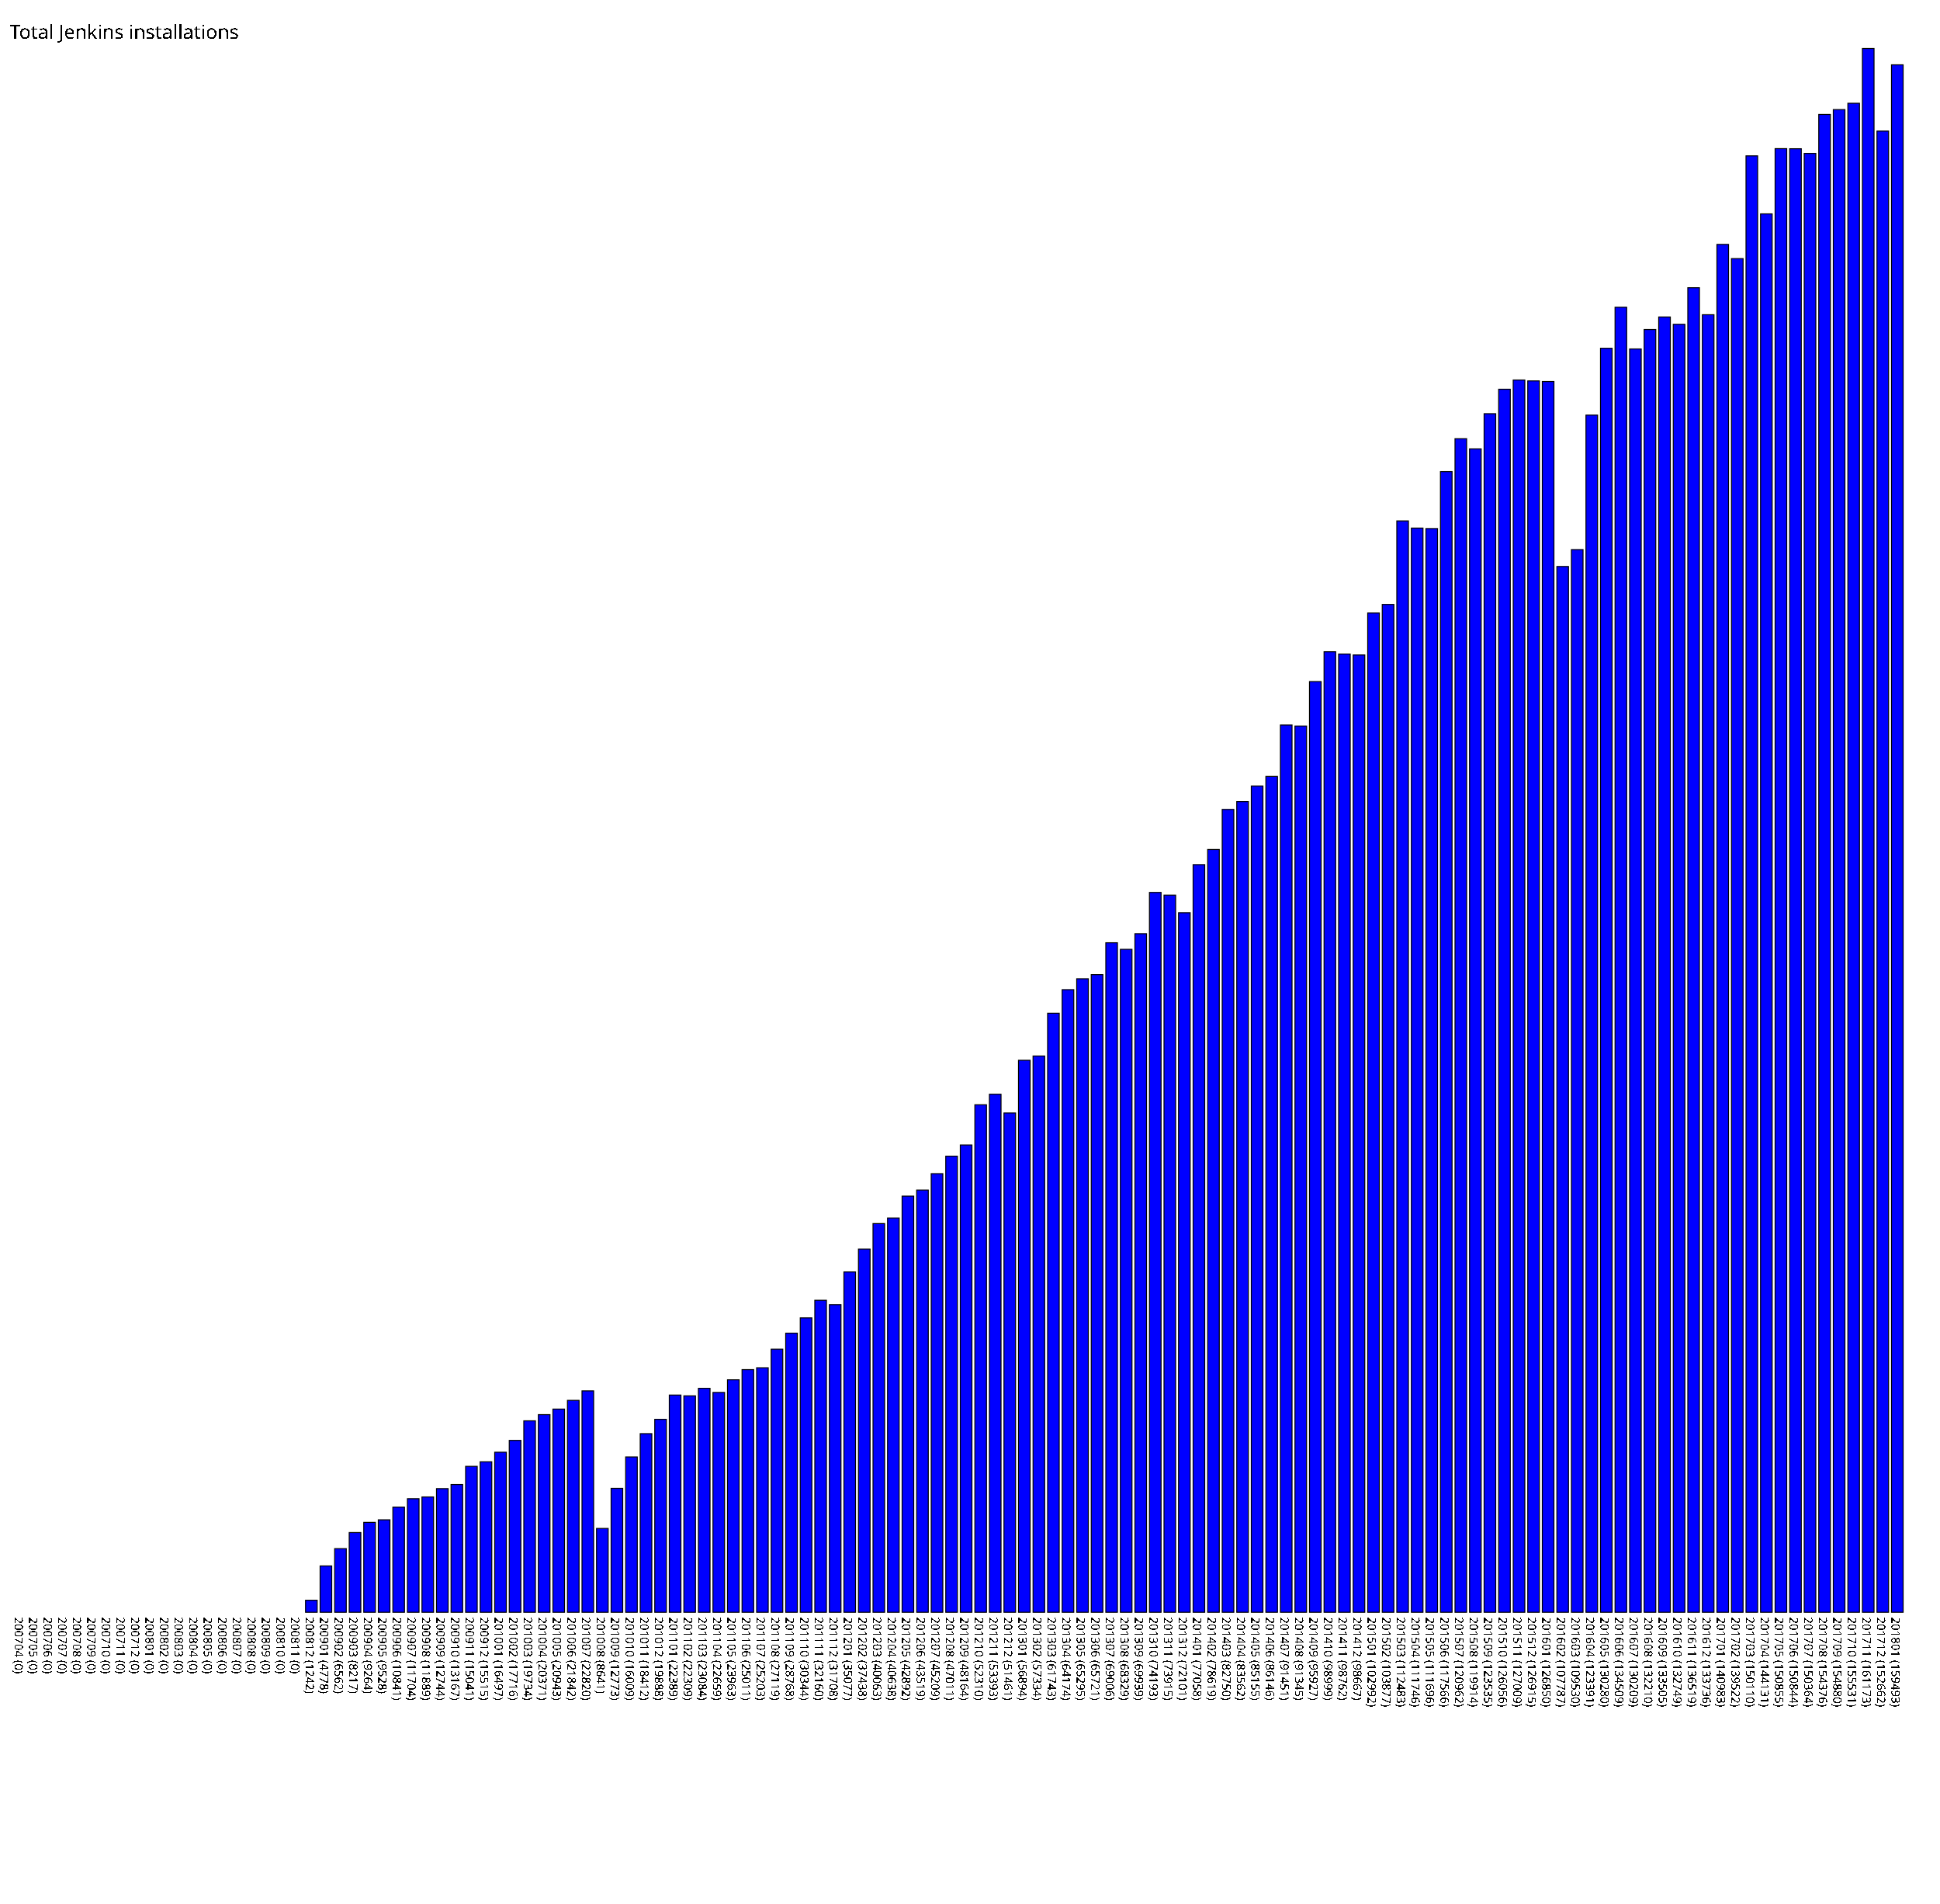
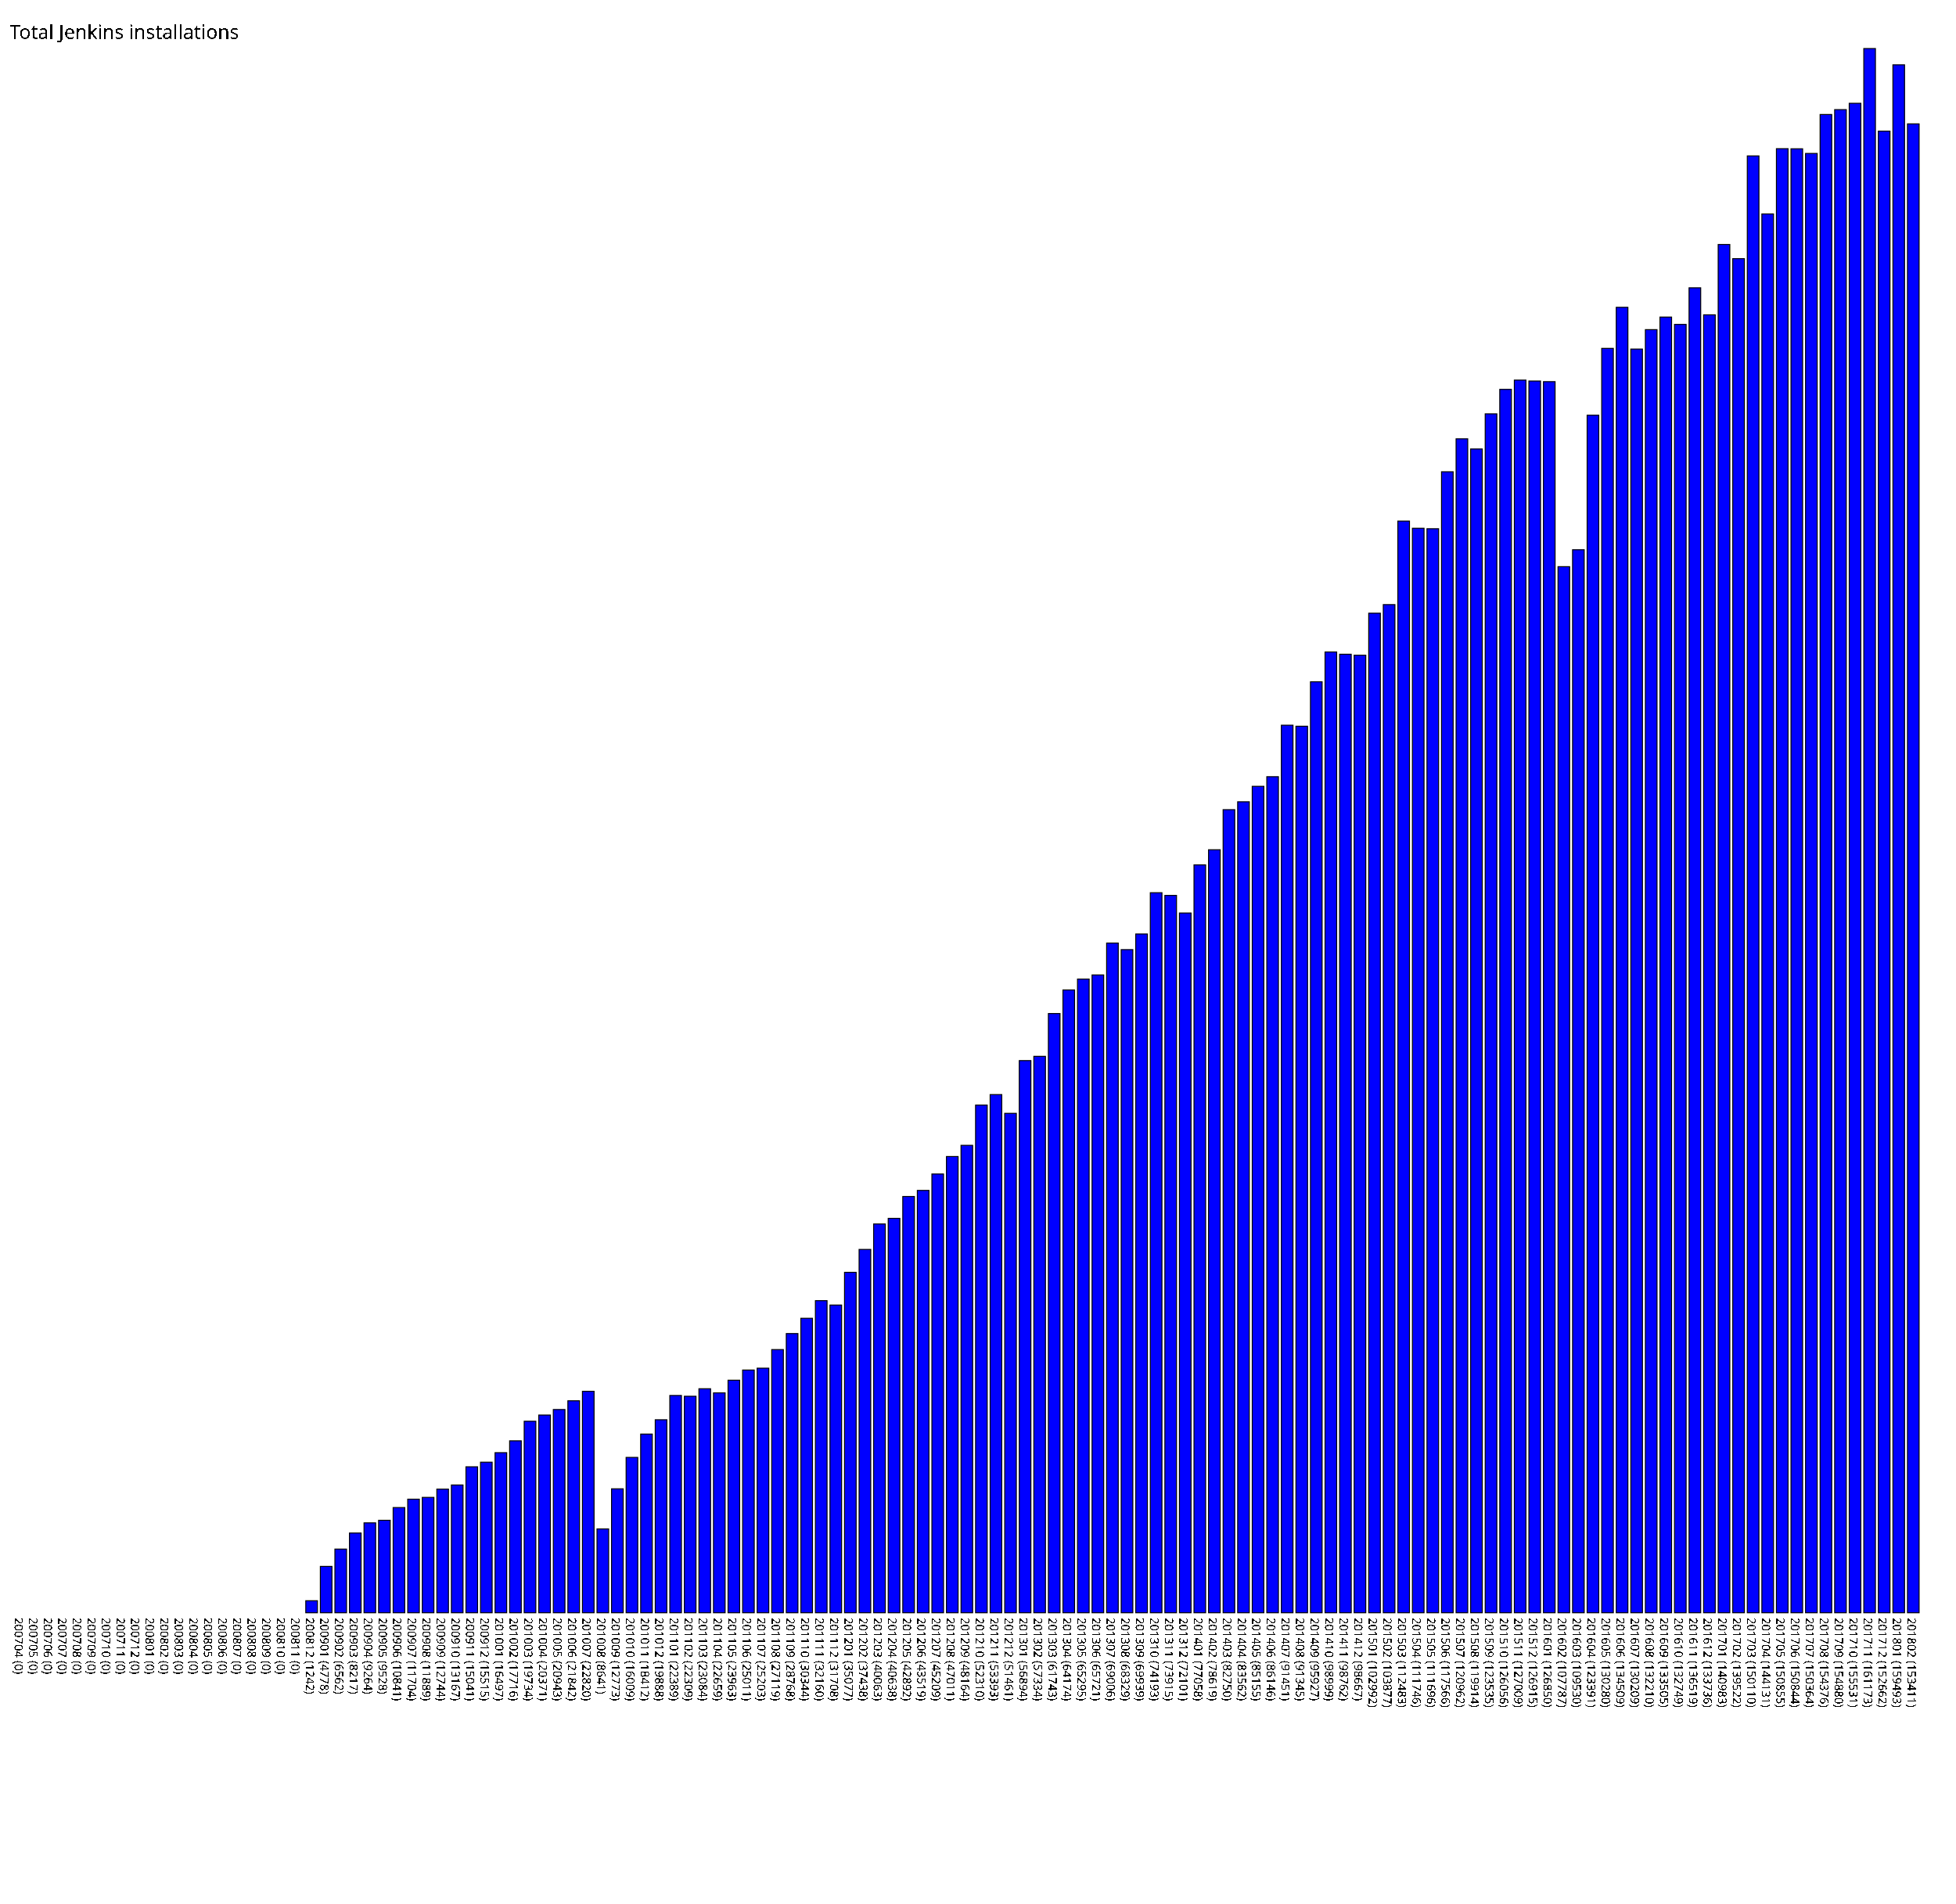
- <svg xmlns="http://www.w3.org/2000/svg" version="1.1" preserveAspectRatio="xMidYMid meet" viewBox="0 0 2000 1961.73">
+ <svg xmlns="http://www.w3.org/2000/svg" version="1.1" preserveAspectRatio="xMidYMid meet" viewBox="0 0 2015 1961.73">
  <rect fill="blue" height="0" stroke="black" width="12" x="15" y="1661.73" />
  <text x="15" y="1666.73" font-family="Tahoma" font-size="12" transform="rotate(90 15,1666.73)" text-rendering="optimizeSpeed" fill="#000000;">200704 (0)</text>
  <rect fill="blue" height="0" stroke="black" width="12" x="30" y="1661.73" />
  <text x="30" y="1666.73" font-family="Tahoma" font-size="12" transform="rotate(90 30,1666.73)" text-rendering="optimizeSpeed" fill="#000000;">200705 (0)</text>
  <rect fill="blue" height="0" stroke="black" width="12" x="45" y="1661.73" />
  <text x="45" y="1666.73" font-family="Tahoma" font-size="12" transform="rotate(90 45,1666.73)" text-rendering="optimizeSpeed" fill="#000000;">200706 (0)</text>
  <rect fill="blue" height="0" stroke="black" width="12" x="60" y="1661.73" />
  <text x="60" y="1666.73" font-family="Tahoma" font-size="12" transform="rotate(90 60,1666.73)" text-rendering="optimizeSpeed" fill="#000000;">200707 (0)</text>
  <rect fill="blue" height="0" stroke="black" width="12" x="75" y="1661.73" />
  <text x="75" y="1666.73" font-family="Tahoma" font-size="12" transform="rotate(90 75,1666.73)" text-rendering="optimizeSpeed" fill="#000000;">200708 (0)</text>
  <rect fill="blue" height="0" stroke="black" width="12" x="90" y="1661.73" />
  <text x="90" y="1666.73" font-family="Tahoma" font-size="12" transform="rotate(90 90,1666.73)" text-rendering="optimizeSpeed" fill="#000000;">200709 (0)</text>
  <rect fill="blue" height="0" stroke="black" width="12" x="105" y="1661.73" />
  <text x="105" y="1666.73" font-family="Tahoma" font-size="12" transform="rotate(90 105,1666.73)" text-rendering="optimizeSpeed" fill="#000000;">200710 (0)</text>
  <rect fill="blue" height="0" stroke="black" width="12" x="120" y="1661.73" />
  <text x="120" y="1666.73" font-family="Tahoma" font-size="12" transform="rotate(90 120,1666.73)" text-rendering="optimizeSpeed" fill="#000000;">200711 (0)</text>
  <rect fill="blue" height="0" stroke="black" width="12" x="135" y="1661.73" />
  <text x="135" y="1666.73" font-family="Tahoma" font-size="12" transform="rotate(90 135,1666.73)" text-rendering="optimizeSpeed" fill="#000000;">200712 (0)</text>
  <rect fill="blue" height="0" stroke="black" width="12" x="150" y="1661.73" />
  <text x="150" y="1666.73" font-family="Tahoma" font-size="12" transform="rotate(90 150,1666.73)" text-rendering="optimizeSpeed" fill="#000000;">200801 (0)</text>
  <rect fill="blue" height="0" stroke="black" width="12" x="165" y="1661.73" />
  <text x="165" y="1666.73" font-family="Tahoma" font-size="12" transform="rotate(90 165,1666.73)" text-rendering="optimizeSpeed" fill="#000000;">200802 (0)</text>
  <rect fill="blue" height="0" stroke="black" width="12" x="180" y="1661.73" />
  <text x="180" y="1666.73" font-family="Tahoma" font-size="12" transform="rotate(90 180,1666.73)" text-rendering="optimizeSpeed" fill="#000000;">200803 (0)</text>
  <rect fill="blue" height="0" stroke="black" width="12" x="195" y="1661.73" />
  <text x="195" y="1666.73" font-family="Tahoma" font-size="12" transform="rotate(90 195,1666.73)" text-rendering="optimizeSpeed" fill="#000000;">200804 (0)</text>
  <rect fill="blue" height="0" stroke="black" width="12" x="210" y="1661.73" />
  <text x="210" y="1666.73" font-family="Tahoma" font-size="12" transform="rotate(90 210,1666.73)" text-rendering="optimizeSpeed" fill="#000000;">200805 (0)</text>
  <rect fill="blue" height="0" stroke="black" width="12" x="225" y="1661.73" />
  <text x="225" y="1666.73" font-family="Tahoma" font-size="12" transform="rotate(90 225,1666.73)" text-rendering="optimizeSpeed" fill="#000000;">200806 (0)</text>
  <rect fill="blue" height="0" stroke="black" width="12" x="240" y="1661.73" />
  <text x="240" y="1666.73" font-family="Tahoma" font-size="12" transform="rotate(90 240,1666.73)" text-rendering="optimizeSpeed" fill="#000000;">200807 (0)</text>
  <rect fill="blue" height="0" stroke="black" width="12" x="255" y="1661.73" />
  <text x="255" y="1666.73" font-family="Tahoma" font-size="12" transform="rotate(90 255,1666.73)" text-rendering="optimizeSpeed" fill="#000000;">200808 (0)</text>
  <rect fill="blue" height="0" stroke="black" width="12" x="270" y="1661.73" />
  <text x="270" y="1666.73" font-family="Tahoma" font-size="12" transform="rotate(90 270,1666.73)" text-rendering="optimizeSpeed" fill="#000000;">200809 (0)</text>
  <rect fill="blue" height="0" stroke="black" width="12" x="285" y="1661.73" />
  <text x="285" y="1666.73" font-family="Tahoma" font-size="12" transform="rotate(90 285,1666.73)" text-rendering="optimizeSpeed" fill="#000000;">200810 (0)</text>
  <rect fill="blue" height="0" stroke="black" width="12" x="300" y="1661.73" />
  <text x="300" y="1666.73" font-family="Tahoma" font-size="12" transform="rotate(90 300,1666.73)" text-rendering="optimizeSpeed" fill="#000000;">200811 (0)</text>
  <rect fill="blue" height="12.42" stroke="black" width="12" x="315" y="1649.31" />
  <text x="315" y="1666.73" font-family="Tahoma" font-size="12" transform="rotate(90 315,1666.73)" text-rendering="optimizeSpeed" fill="#000000;">200812 (1242)</text>
  <rect fill="blue" height="47.78" stroke="black" width="12" x="330" y="1613.95" />
  <text x="330" y="1666.73" font-family="Tahoma" font-size="12" transform="rotate(90 330,1666.73)" text-rendering="optimizeSpeed" fill="#000000;">200901 (4778)</text>
  <rect fill="blue" height="65.62" stroke="black" width="12" x="345" y="1596.11" />
  <text x="345" y="1666.73" font-family="Tahoma" font-size="12" transform="rotate(90 345,1666.73)" text-rendering="optimizeSpeed" fill="#000000;">200902 (6562)</text>
  <rect fill="blue" height="82.17" stroke="black" width="12" x="360" y="1579.56" />
  <text x="360" y="1666.73" font-family="Tahoma" font-size="12" transform="rotate(90 360,1666.73)" text-rendering="optimizeSpeed" fill="#000000;">200903 (8217)</text>
  <rect fill="blue" height="92.64" stroke="black" width="12" x="375" y="1569.09" />
  <text x="375" y="1666.73" font-family="Tahoma" font-size="12" transform="rotate(90 375,1666.73)" text-rendering="optimizeSpeed" fill="#000000;">200904 (9264)</text>
  <rect fill="blue" height="95.28" stroke="black" width="12" x="390" y="1566.45" />
  <text x="390" y="1666.73" font-family="Tahoma" font-size="12" transform="rotate(90 390,1666.73)" text-rendering="optimizeSpeed" fill="#000000;">200905 (9528)</text>
  <rect fill="blue" height="108.41" stroke="black" width="12" x="405" y="1553.32" />
  <text x="405" y="1666.73" font-family="Tahoma" font-size="12" transform="rotate(90 405,1666.73)" text-rendering="optimizeSpeed" fill="#000000;">200906 (10841)</text>
  <rect fill="blue" height="117.04" stroke="black" width="12" x="420" y="1544.69" />
  <text x="420" y="1666.73" font-family="Tahoma" font-size="12" transform="rotate(90 420,1666.73)" text-rendering="optimizeSpeed" fill="#000000;">200907 (11704)</text>
  <rect fill="blue" height="118.89" stroke="black" width="12" x="435" y="1542.84" />
  <text x="435" y="1666.73" font-family="Tahoma" font-size="12" transform="rotate(90 435,1666.73)" text-rendering="optimizeSpeed" fill="#000000;">200908 (11889)</text>
  <rect fill="blue" height="127.44" stroke="black" width="12" x="450" y="1534.29" />
  <text x="450" y="1666.73" font-family="Tahoma" font-size="12" transform="rotate(90 450,1666.73)" text-rendering="optimizeSpeed" fill="#000000;">200909 (12744)</text>
  <rect fill="blue" height="131.67" stroke="black" width="12" x="465" y="1530.06" />
  <text x="465" y="1666.73" font-family="Tahoma" font-size="12" transform="rotate(90 465,1666.73)" text-rendering="optimizeSpeed" fill="#000000;">200910 (13167)</text>
  <rect fill="blue" height="150.41" stroke="black" width="12" x="480" y="1511.32" />
  <text x="480" y="1666.73" font-family="Tahoma" font-size="12" transform="rotate(90 480,1666.73)" text-rendering="optimizeSpeed" fill="#000000;">200911 (15041)</text>
  <rect fill="blue" height="155.15" stroke="black" width="12" x="495" y="1506.58" />
  <text x="495" y="1666.73" font-family="Tahoma" font-size="12" transform="rotate(90 495,1666.73)" text-rendering="optimizeSpeed" fill="#000000;">200912 (15515)</text>
  <rect fill="blue" height="164.97" stroke="black" width="12" x="510" y="1496.76" />
  <text x="510" y="1666.73" font-family="Tahoma" font-size="12" transform="rotate(90 510,1666.73)" text-rendering="optimizeSpeed" fill="#000000;">201001 (16497)</text>
  <rect fill="blue" height="177.16" stroke="black" width="12" x="525" y="1484.57" />
  <text x="525" y="1666.73" font-family="Tahoma" font-size="12" transform="rotate(90 525,1666.73)" text-rendering="optimizeSpeed" fill="#000000;">201002 (17716)</text>
  <rect fill="blue" height="197.34" stroke="black" width="12" x="540" y="1464.39" />
  <text x="540" y="1666.73" font-family="Tahoma" font-size="12" transform="rotate(90 540,1666.73)" text-rendering="optimizeSpeed" fill="#000000;">201003 (19734)</text>
  <rect fill="blue" height="203.71" stroke="black" width="12" x="555" y="1458.02" />
  <text x="555" y="1666.73" font-family="Tahoma" font-size="12" transform="rotate(90 555,1666.73)" text-rendering="optimizeSpeed" fill="#000000;">201004 (20371)</text>
  <rect fill="blue" height="209.43" stroke="black" width="12" x="570" y="1452.30" />
  <text x="570" y="1666.73" font-family="Tahoma" font-size="12" transform="rotate(90 570,1666.73)" text-rendering="optimizeSpeed" fill="#000000;">201005 (20943)</text>
  <rect fill="blue" height="218.42" stroke="black" width="12" x="585" y="1443.31" />
  <text x="585" y="1666.73" font-family="Tahoma" font-size="12" transform="rotate(90 585,1666.73)" text-rendering="optimizeSpeed" fill="#000000;">201006 (21842)</text>
  <rect fill="blue" height="228.2" stroke="black" width="12" x="600" y="1433.53" />
  <text x="600" y="1666.73" font-family="Tahoma" font-size="12" transform="rotate(90 600,1666.73)" text-rendering="optimizeSpeed" fill="#000000;">201007 (22820)</text>
  <rect fill="blue" height="86.41" stroke="black" width="12" x="615" y="1575.32" />
  <text x="615" y="1666.73" font-family="Tahoma" font-size="12" transform="rotate(90 615,1666.73)" text-rendering="optimizeSpeed" fill="#000000;">201008 (8641)</text>
  <rect fill="blue" height="127.73" stroke="black" width="12" x="630" y="1534.00" />
  <text x="630" y="1666.73" font-family="Tahoma" font-size="12" transform="rotate(90 630,1666.73)" text-rendering="optimizeSpeed" fill="#000000;">201009 (12773)</text>
  <rect fill="blue" height="160.09" stroke="black" width="12" x="645" y="1501.64" />
  <text x="645" y="1666.73" font-family="Tahoma" font-size="12" transform="rotate(90 645,1666.73)" text-rendering="optimizeSpeed" fill="#000000;">201010 (16009)</text>
  <rect fill="blue" height="184.12" stroke="black" width="12" x="660" y="1477.61" />
  <text x="660" y="1666.73" font-family="Tahoma" font-size="12" transform="rotate(90 660,1666.73)" text-rendering="optimizeSpeed" fill="#000000;">201011 (18412)</text>
  <rect fill="blue" height="198.88" stroke="black" width="12" x="675" y="1462.85" />
  <text x="675" y="1666.73" font-family="Tahoma" font-size="12" transform="rotate(90 675,1666.73)" text-rendering="optimizeSpeed" fill="#000000;">201012 (19888)</text>
  <rect fill="blue" height="223.89" stroke="black" width="12" x="690" y="1437.84" />
  <text x="690" y="1666.73" font-family="Tahoma" font-size="12" transform="rotate(90 690,1666.73)" text-rendering="optimizeSpeed" fill="#000000;">201101 (22389)</text>
  <rect fill="blue" height="223.09" stroke="black" width="12" x="705" y="1438.64" />
  <text x="705" y="1666.73" font-family="Tahoma" font-size="12" transform="rotate(90 705,1666.73)" text-rendering="optimizeSpeed" fill="#000000;">201102 (22309)</text>
  <rect fill="blue" height="230.84" stroke="black" width="12" x="720" y="1430.89" />
  <text x="720" y="1666.73" font-family="Tahoma" font-size="12" transform="rotate(90 720,1666.73)" text-rendering="optimizeSpeed" fill="#000000;">201103 (23084)</text>
  <rect fill="blue" height="226.59" stroke="black" width="12" x="735" y="1435.14" />
  <text x="735" y="1666.73" font-family="Tahoma" font-size="12" transform="rotate(90 735,1666.73)" text-rendering="optimizeSpeed" fill="#000000;">201104 (22659)</text>
  <rect fill="blue" height="239.63" stroke="black" width="12" x="750" y="1422.10" />
  <text x="750" y="1666.73" font-family="Tahoma" font-size="12" transform="rotate(90 750,1666.73)" text-rendering="optimizeSpeed" fill="#000000;">201105 (23963)</text>
  <rect fill="blue" height="250.11" stroke="black" width="12" x="765" y="1411.62" />
  <text x="765" y="1666.73" font-family="Tahoma" font-size="12" transform="rotate(90 765,1666.73)" text-rendering="optimizeSpeed" fill="#000000;">201106 (25011)</text>
  <rect fill="blue" height="252.03" stroke="black" width="12" x="780" y="1409.70" />
  <text x="780" y="1666.73" font-family="Tahoma" font-size="12" transform="rotate(90 780,1666.73)" text-rendering="optimizeSpeed" fill="#000000;">201107 (25203)</text>
  <rect fill="blue" height="271.19" stroke="black" width="12" x="795" y="1390.54" />
  <text x="795" y="1666.73" font-family="Tahoma" font-size="12" transform="rotate(90 795,1666.73)" text-rendering="optimizeSpeed" fill="#000000;">201108 (27119)</text>
  <rect fill="blue" height="287.68" stroke="black" width="12" x="810" y="1374.05" />
  <text x="810" y="1666.73" font-family="Tahoma" font-size="12" transform="rotate(90 810,1666.73)" text-rendering="optimizeSpeed" fill="#000000;">201109 (28768)</text>
  <rect fill="blue" height="303.44" stroke="black" width="12" x="825" y="1358.29" />
  <text x="825" y="1666.73" font-family="Tahoma" font-size="12" transform="rotate(90 825,1666.73)" text-rendering="optimizeSpeed" fill="#000000;">201110 (30344)</text>
  <rect fill="blue" height="321.6" stroke="black" width="12" x="840" y="1340.13" />
  <text x="840" y="1666.73" font-family="Tahoma" font-size="12" transform="rotate(90 840,1666.73)" text-rendering="optimizeSpeed" fill="#000000;">201111 (32160)</text>
  <rect fill="blue" height="317.08" stroke="black" width="12" x="855" y="1344.65" />
  <text x="855" y="1666.73" font-family="Tahoma" font-size="12" transform="rotate(90 855,1666.73)" text-rendering="optimizeSpeed" fill="#000000;">201112 (31708)</text>
  <rect fill="blue" height="350.77" stroke="black" width="12" x="870" y="1310.96" />
  <text x="870" y="1666.73" font-family="Tahoma" font-size="12" transform="rotate(90 870,1666.73)" text-rendering="optimizeSpeed" fill="#000000;">201201 (35077)</text>
  <rect fill="blue" height="374.38" stroke="black" width="12" x="885" y="1287.35" />
  <text x="885" y="1666.73" font-family="Tahoma" font-size="12" transform="rotate(90 885,1666.73)" text-rendering="optimizeSpeed" fill="#000000;">201202 (37438)</text>
  <rect fill="blue" height="400.63" stroke="black" width="12" x="900" y="1261.10" />
  <text x="900" y="1666.73" font-family="Tahoma" font-size="12" transform="rotate(90 900,1666.73)" text-rendering="optimizeSpeed" fill="#000000;">201203 (40063)</text>
  <rect fill="blue" height="406.38" stroke="black" width="12" x="915" y="1255.35" />
  <text x="915" y="1666.73" font-family="Tahoma" font-size="12" transform="rotate(90 915,1666.73)" text-rendering="optimizeSpeed" fill="#000000;">201204 (40638)</text>
  <rect fill="blue" height="428.92" stroke="black" width="12" x="930" y="1232.81" />
  <text x="930" y="1666.73" font-family="Tahoma" font-size="12" transform="rotate(90 930,1666.73)" text-rendering="optimizeSpeed" fill="#000000;">201205 (42892)</text>
  <rect fill="blue" height="435.19" stroke="black" width="12" x="945" y="1226.54" />
  <text x="945" y="1666.73" font-family="Tahoma" font-size="12" transform="rotate(90 945,1666.73)" text-rendering="optimizeSpeed" fill="#000000;">201206 (43519)</text>
  <rect fill="blue" height="452.09" stroke="black" width="12" x="960" y="1209.64" />
  <text x="960" y="1666.73" font-family="Tahoma" font-size="12" transform="rotate(90 960,1666.73)" text-rendering="optimizeSpeed" fill="#000000;">201207 (45209)</text>
  <rect fill="blue" height="470.11" stroke="black" width="12" x="975" y="1191.62" />
  <text x="975" y="1666.73" font-family="Tahoma" font-size="12" transform="rotate(90 975,1666.73)" text-rendering="optimizeSpeed" fill="#000000;">201208 (47011)</text>
  <rect fill="blue" height="481.64" stroke="black" width="12" x="990" y="1180.09" />
  <text x="990" y="1666.73" font-family="Tahoma" font-size="12" transform="rotate(90 990,1666.73)" text-rendering="optimizeSpeed" fill="#000000;">201209 (48164)</text>
  <rect fill="blue" height="523.1" stroke="black" width="12" x="1005" y="1138.63" />
  <text x="1005" y="1666.73" font-family="Tahoma" font-size="12" transform="rotate(90 1005,1666.73)" text-rendering="optimizeSpeed" fill="#000000;">201210 (52310)</text>
  <rect fill="blue" height="533.93" stroke="black" width="12" x="1020" y="1127.80" />
  <text x="1020" y="1666.73" font-family="Tahoma" font-size="12" transform="rotate(90 1020,1666.73)" text-rendering="optimizeSpeed" fill="#000000;">201211 (53393)</text>
  <rect fill="blue" height="514.61" stroke="black" width="12" x="1035" y="1147.12" />
  <text x="1035" y="1666.73" font-family="Tahoma" font-size="12" transform="rotate(90 1035,1666.73)" text-rendering="optimizeSpeed" fill="#000000;">201212 (51461)</text>
  <rect fill="blue" height="568.94" stroke="black" width="12" x="1050" y="1092.79" />
  <text x="1050" y="1666.73" font-family="Tahoma" font-size="12" transform="rotate(90 1050,1666.73)" text-rendering="optimizeSpeed" fill="#000000;">201301 (56894)</text>
  <rect fill="blue" height="573.34" stroke="black" width="12" x="1065" y="1088.39" />
  <text x="1065" y="1666.73" font-family="Tahoma" font-size="12" transform="rotate(90 1065,1666.73)" text-rendering="optimizeSpeed" fill="#000000;">201302 (57334)</text>
  <rect fill="blue" height="617.43" stroke="black" width="12" x="1080" y="1044.30" />
  <text x="1080" y="1666.73" font-family="Tahoma" font-size="12" transform="rotate(90 1080,1666.73)" text-rendering="optimizeSpeed" fill="#000000;">201303 (61743)</text>
  <rect fill="blue" height="641.74" stroke="black" width="12" x="1095" y="1019.99" />
  <text x="1095" y="1666.73" font-family="Tahoma" font-size="12" transform="rotate(90 1095,1666.73)" text-rendering="optimizeSpeed" fill="#000000;">201304 (64174)</text>
  <rect fill="blue" height="652.95" stroke="black" width="12" x="1110" y="1008.78" />
  <text x="1110" y="1666.73" font-family="Tahoma" font-size="12" transform="rotate(90 1110,1666.73)" text-rendering="optimizeSpeed" fill="#000000;">201305 (65295)</text>
  <rect fill="blue" height="657.21" stroke="black" width="12" x="1125" y="1004.52" />
  <text x="1125" y="1666.73" font-family="Tahoma" font-size="12" transform="rotate(90 1125,1666.73)" text-rendering="optimizeSpeed" fill="#000000;">201306 (65721)</text>
  <rect fill="blue" height="690.06" stroke="black" width="12" x="1140" y="971.67" />
  <text x="1140" y="1666.73" font-family="Tahoma" font-size="12" transform="rotate(90 1140,1666.73)" text-rendering="optimizeSpeed" fill="#000000;">201307 (69006)</text>
  <rect fill="blue" height="683.29" stroke="black" width="12" x="1155" y="978.44" />
  <text x="1155" y="1666.73" font-family="Tahoma" font-size="12" transform="rotate(90 1155,1666.73)" text-rendering="optimizeSpeed" fill="#000000;">201308 (68329)</text>
  <rect fill="blue" height="699.39" stroke="black" width="12" x="1170" y="962.34" />
  <text x="1170" y="1666.73" font-family="Tahoma" font-size="12" transform="rotate(90 1170,1666.73)" text-rendering="optimizeSpeed" fill="#000000;">201309 (69939)</text>
  <rect fill="blue" height="741.93" stroke="black" width="12" x="1185" y="919.80" />
  <text x="1185" y="1666.73" font-family="Tahoma" font-size="12" transform="rotate(90 1185,1666.73)" text-rendering="optimizeSpeed" fill="#000000;">201310 (74193)</text>
  <rect fill="blue" height="739.15" stroke="black" width="12" x="1200" y="922.58" />
  <text x="1200" y="1666.73" font-family="Tahoma" font-size="12" transform="rotate(90 1200,1666.73)" text-rendering="optimizeSpeed" fill="#000000;">201311 (73915)</text>
  <rect fill="blue" height="721.01" stroke="black" width="12" x="1215" y="940.72" />
  <text x="1215" y="1666.73" font-family="Tahoma" font-size="12" transform="rotate(90 1215,1666.73)" text-rendering="optimizeSpeed" fill="#000000;">201312 (72101)</text>
  <rect fill="blue" height="770.58" stroke="black" width="12" x="1230" y="891.15" />
  <text x="1230" y="1666.73" font-family="Tahoma" font-size="12" transform="rotate(90 1230,1666.73)" text-rendering="optimizeSpeed" fill="#000000;">201401 (77058)</text>
  <rect fill="blue" height="786.19" stroke="black" width="12" x="1245" y="875.54" />
  <text x="1245" y="1666.73" font-family="Tahoma" font-size="12" transform="rotate(90 1245,1666.73)" text-rendering="optimizeSpeed" fill="#000000;">201402 (78619)</text>
  <rect fill="blue" height="827.5" stroke="black" width="12" x="1260" y="834.23" />
  <text x="1260" y="1666.73" font-family="Tahoma" font-size="12" transform="rotate(90 1260,1666.73)" text-rendering="optimizeSpeed" fill="#000000;">201403 (82750)</text>
  <rect fill="blue" height="835.62" stroke="black" width="12" x="1275" y="826.11" />
  <text x="1275" y="1666.73" font-family="Tahoma" font-size="12" transform="rotate(90 1275,1666.73)" text-rendering="optimizeSpeed" fill="#000000;">201404 (83562)</text>
  <rect fill="blue" height="851.55" stroke="black" width="12" x="1290" y="810.18" />
  <text x="1290" y="1666.73" font-family="Tahoma" font-size="12" transform="rotate(90 1290,1666.73)" text-rendering="optimizeSpeed" fill="#000000;">201405 (85155)</text>
  <rect fill="blue" height="861.46" stroke="black" width="12" x="1305" y="800.27" />
  <text x="1305" y="1666.73" font-family="Tahoma" font-size="12" transform="rotate(90 1305,1666.73)" text-rendering="optimizeSpeed" fill="#000000;">201406 (86146)</text>
  <rect fill="blue" height="914.51" stroke="black" width="12" x="1320" y="747.22" />
  <text x="1320" y="1666.73" font-family="Tahoma" font-size="12" transform="rotate(90 1320,1666.73)" text-rendering="optimizeSpeed" fill="#000000;">201407 (91451)</text>
  <rect fill="blue" height="913.45" stroke="black" width="12" x="1335" y="748.28" />
  <text x="1335" y="1666.73" font-family="Tahoma" font-size="12" transform="rotate(90 1335,1666.73)" text-rendering="optimizeSpeed" fill="#000000;">201408 (91345)</text>
  <rect fill="blue" height="959.27" stroke="black" width="12" x="1350" y="702.46" />
  <text x="1350" y="1666.73" font-family="Tahoma" font-size="12" transform="rotate(90 1350,1666.73)" text-rendering="optimizeSpeed" fill="#000000;">201409 (95927)</text>
  <rect fill="blue" height="989.99" stroke="black" width="12" x="1365" y="671.74" />
  <text x="1365" y="1666.73" font-family="Tahoma" font-size="12" transform="rotate(90 1365,1666.73)" text-rendering="optimizeSpeed" fill="#000000;">201410 (98999)</text>
  <rect fill="blue" height="987.62" stroke="black" width="12" x="1380" y="674.11" />
  <text x="1380" y="1666.73" font-family="Tahoma" font-size="12" transform="rotate(90 1380,1666.73)" text-rendering="optimizeSpeed" fill="#000000;">201411 (98762)</text>
  <rect fill="blue" height="986.67" stroke="black" width="12" x="1395" y="675.06" />
  <text x="1395" y="1666.73" font-family="Tahoma" font-size="12" transform="rotate(90 1395,1666.73)" text-rendering="optimizeSpeed" fill="#000000;">201412 (98667)</text>
  <rect fill="blue" height="1029.92" stroke="black" width="12" x="1410" y="631.81" />
  <text x="1410" y="1666.73" font-family="Tahoma" font-size="12" transform="rotate(90 1410,1666.73)" text-rendering="optimizeSpeed" fill="#000000;">201501 (102992)</text>
  <rect fill="blue" height="1038.77" stroke="black" width="12" x="1425" y="622.96" />
  <text x="1425" y="1666.73" font-family="Tahoma" font-size="12" transform="rotate(90 1425,1666.73)" text-rendering="optimizeSpeed" fill="#000000;">201502 (103877)</text>
  <rect fill="blue" height="1124.83" stroke="black" width="12" x="1440" y="536.90" />
  <text x="1440" y="1666.73" font-family="Tahoma" font-size="12" transform="rotate(90 1440,1666.73)" text-rendering="optimizeSpeed" fill="#000000;">201503 (112483)</text>
  <rect fill="blue" height="1117.46" stroke="black" width="12" x="1455" y="544.27" />
  <text x="1455" y="1666.73" font-family="Tahoma" font-size="12" transform="rotate(90 1455,1666.73)" text-rendering="optimizeSpeed" fill="#000000;">201504 (111746)</text>
  <rect fill="blue" height="1116.96" stroke="black" width="12" x="1470" y="544.77" />
  <text x="1470" y="1666.73" font-family="Tahoma" font-size="12" transform="rotate(90 1470,1666.73)" text-rendering="optimizeSpeed" fill="#000000;">201505 (111696)</text>
  <rect fill="blue" height="1175.66" stroke="black" width="12" x="1485" y="486.07" />
  <text x="1485" y="1666.73" font-family="Tahoma" font-size="12" transform="rotate(90 1485,1666.73)" text-rendering="optimizeSpeed" fill="#000000;">201506 (117566)</text>
  <rect fill="blue" height="1209.62" stroke="black" width="12" x="1500" y="452.11" />
  <text x="1500" y="1666.73" font-family="Tahoma" font-size="12" transform="rotate(90 1500,1666.73)" text-rendering="optimizeSpeed" fill="#000000;">201507 (120962)</text>
  <rect fill="blue" height="1199.14" stroke="black" width="12" x="1515" y="462.59" />
  <text x="1515" y="1666.73" font-family="Tahoma" font-size="12" transform="rotate(90 1515,1666.73)" text-rendering="optimizeSpeed" fill="#000000;">201508 (119914)</text>
  <rect fill="blue" height="1235.35" stroke="black" width="12" x="1530" y="426.38" />
  <text x="1530" y="1666.73" font-family="Tahoma" font-size="12" transform="rotate(90 1530,1666.73)" text-rendering="optimizeSpeed" fill="#000000;">201509 (123535)</text>
  <rect fill="blue" height="1260.56" stroke="black" width="12" x="1545" y="401.17" />
  <text x="1545" y="1666.73" font-family="Tahoma" font-size="12" transform="rotate(90 1545,1666.73)" text-rendering="optimizeSpeed" fill="#000000;">201510 (126056)</text>
  <rect fill="blue" height="1270.09" stroke="black" width="12" x="1560" y="391.64" />
  <text x="1560" y="1666.73" font-family="Tahoma" font-size="12" transform="rotate(90 1560,1666.73)" text-rendering="optimizeSpeed" fill="#000000;">201511 (127009)</text>
  <rect fill="blue" height="1269.15" stroke="black" width="12" x="1575" y="392.58" />
  <text x="1575" y="1666.73" font-family="Tahoma" font-size="12" transform="rotate(90 1575,1666.73)" text-rendering="optimizeSpeed" fill="#000000;">201512 (126915)</text>
  <rect fill="blue" height="1268.5" stroke="black" width="12" x="1590" y="393.23" />
  <text x="1590" y="1666.73" font-family="Tahoma" font-size="12" transform="rotate(90 1590,1666.73)" text-rendering="optimizeSpeed" fill="#000000;">201601 (126850)</text>
  <rect fill="blue" height="1077.87" stroke="black" width="12" x="1605" y="583.86" />
  <text x="1605" y="1666.73" font-family="Tahoma" font-size="12" transform="rotate(90 1605,1666.73)" text-rendering="optimizeSpeed" fill="#000000;">201602 (107787)</text>
  <rect fill="blue" height="1095.3" stroke="black" width="12" x="1620" y="566.43" />
  <text x="1620" y="1666.73" font-family="Tahoma" font-size="12" transform="rotate(90 1620,1666.73)" text-rendering="optimizeSpeed" fill="#000000;">201603 (109530)</text>
  <rect fill="blue" height="1233.91" stroke="black" width="12" x="1635" y="427.82" />
  <text x="1635" y="1666.73" font-family="Tahoma" font-size="12" transform="rotate(90 1635,1666.73)" text-rendering="optimizeSpeed" fill="#000000;">201604 (123391)</text>
  <rect fill="blue" height="1302.8" stroke="black" width="12" x="1650" y="358.93" />
  <text x="1650" y="1666.73" font-family="Tahoma" font-size="12" transform="rotate(90 1650,1666.73)" text-rendering="optimizeSpeed" fill="#000000;">201605 (130280)</text>
  <rect fill="blue" height="1345.09" stroke="black" width="12" x="1665" y="316.64" />
  <text x="1665" y="1666.73" font-family="Tahoma" font-size="12" transform="rotate(90 1665,1666.73)" text-rendering="optimizeSpeed" fill="#000000;">201606 (134509)</text>
  <rect fill="blue" height="1302.09" stroke="black" width="12" x="1680" y="359.64" />
  <text x="1680" y="1666.73" font-family="Tahoma" font-size="12" transform="rotate(90 1680,1666.73)" text-rendering="optimizeSpeed" fill="#000000;">201607 (130209)</text>
  <rect fill="blue" height="1322.1" stroke="black" width="12" x="1695" y="339.63" />
  <text x="1695" y="1666.73" font-family="Tahoma" font-size="12" transform="rotate(90 1695,1666.73)" text-rendering="optimizeSpeed" fill="#000000;">201608 (132210)</text>
  <rect fill="blue" height="1335.05" stroke="black" width="12" x="1710" y="326.68" />
  <text x="1710" y="1666.73" font-family="Tahoma" font-size="12" transform="rotate(90 1710,1666.73)" text-rendering="optimizeSpeed" fill="#000000;">201609 (133505)</text>
  <rect fill="blue" height="1327.49" stroke="black" width="12" x="1725" y="334.24" />
  <text x="1725" y="1666.73" font-family="Tahoma" font-size="12" transform="rotate(90 1725,1666.73)" text-rendering="optimizeSpeed" fill="#000000;">201610 (132749)</text>
  <rect fill="blue" height="1365.19" stroke="black" width="12" x="1740" y="296.54" />
  <text x="1740" y="1666.73" font-family="Tahoma" font-size="12" transform="rotate(90 1740,1666.73)" text-rendering="optimizeSpeed" fill="#000000;">201611 (136519)</text>
  <rect fill="blue" height="1337.36" stroke="black" width="12" x="1755" y="324.37" />
  <text x="1755" y="1666.73" font-family="Tahoma" font-size="12" transform="rotate(90 1755,1666.73)" text-rendering="optimizeSpeed" fill="#000000;">201612 (133736)</text>
  <rect fill="blue" height="1409.83" stroke="black" width="12" x="1770" y="251.90" />
  <text x="1770" y="1666.73" font-family="Tahoma" font-size="12" transform="rotate(90 1770,1666.73)" text-rendering="optimizeSpeed" fill="#000000;">201701 (140983)</text>
  <rect fill="blue" height="1395.22" stroke="black" width="12" x="1785" y="266.51" />
  <text x="1785" y="1666.73" font-family="Tahoma" font-size="12" transform="rotate(90 1785,1666.73)" text-rendering="optimizeSpeed" fill="#000000;">201702 (139522)</text>
  <rect fill="blue" height="1501.1" stroke="black" width="12" x="1800" y="160.63" />
  <text x="1800" y="1666.73" font-family="Tahoma" font-size="12" transform="rotate(90 1800,1666.73)" text-rendering="optimizeSpeed" fill="#000000;">201703 (150110)</text>
  <rect fill="blue" height="1441.31" stroke="black" width="12" x="1815" y="220.42" />
  <text x="1815" y="1666.73" font-family="Tahoma" font-size="12" transform="rotate(90 1815,1666.73)" text-rendering="optimizeSpeed" fill="#000000;">201704 (144131)</text>
  <rect fill="blue" height="1508.55" stroke="black" width="12" x="1830" y="153.18" />
  <text x="1830" y="1666.73" font-family="Tahoma" font-size="12" transform="rotate(90 1830,1666.73)" text-rendering="optimizeSpeed" fill="#000000;">201705 (150855)</text>
  <rect fill="blue" height="1508.44" stroke="black" width="12" x="1845" y="153.29" />
  <text x="1845" y="1666.73" font-family="Tahoma" font-size="12" transform="rotate(90 1845,1666.73)" text-rendering="optimizeSpeed" fill="#000000;">201706 (150844)</text>
  <rect fill="blue" height="1503.64" stroke="black" width="12" x="1860" y="158.09" />
  <text x="1860" y="1666.73" font-family="Tahoma" font-size="12" transform="rotate(90 1860,1666.73)" text-rendering="optimizeSpeed" fill="#000000;">201707 (150364)</text>
  <rect fill="blue" height="1543.76" stroke="black" width="12" x="1875" y="117.97" />
  <text x="1875" y="1666.73" font-family="Tahoma" font-size="12" transform="rotate(90 1875,1666.73)" text-rendering="optimizeSpeed" fill="#000000;">201708 (154376)</text>
  <rect fill="blue" height="1548.8" stroke="black" width="12" x="1890" y="112.93" />
  <text x="1890" y="1666.73" font-family="Tahoma" font-size="12" transform="rotate(90 1890,1666.73)" text-rendering="optimizeSpeed" fill="#000000;">201709 (154880)</text>
  <rect fill="blue" height="1555.31" stroke="black" width="12" x="1905" y="106.42" />
  <text x="1905" y="1666.73" font-family="Tahoma" font-size="12" transform="rotate(90 1905,1666.73)" text-rendering="optimizeSpeed" fill="#000000;">201710 (155531)</text>
  <rect fill="blue" height="1611.73" stroke="black" width="12" x="1920" y="50.00" />
  <text x="1920" y="1666.73" font-family="Tahoma" font-size="12" transform="rotate(90 1920,1666.73)" text-rendering="optimizeSpeed" fill="#000000;">201711 (161173)</text>
  <rect fill="blue" height="1526.62" stroke="black" width="12" x="1935" y="135.11" />
  <text x="1935" y="1666.73" font-family="Tahoma" font-size="12" transform="rotate(90 1935,1666.73)" text-rendering="optimizeSpeed" fill="#000000;">201712 (152662)</text>
  <rect fill="blue" height="1594.93" stroke="black" width="12" x="1950" y="66.80" />
  <text x="1950" y="1666.73" font-family="Tahoma" font-size="12" transform="rotate(90 1950,1666.73)" text-rendering="optimizeSpeed" fill="#000000;">201801 (159493)</text>
+   <rect fill="blue" height="1534.11" stroke="black" width="12" x="1965" y="127.62" />
+   <text x="1965" y="1666.73" font-family="Tahoma" font-size="12" transform="rotate(90 1965,1666.73)" text-rendering="optimizeSpeed" fill="#000000;">201802 (153411)</text>
  <text x="10" y="40" font-family="Tahoma" font-size="20" text-rendering="optimizeSpeed" fill="#000000;">Total Jenkins installations</text>
</svg>
